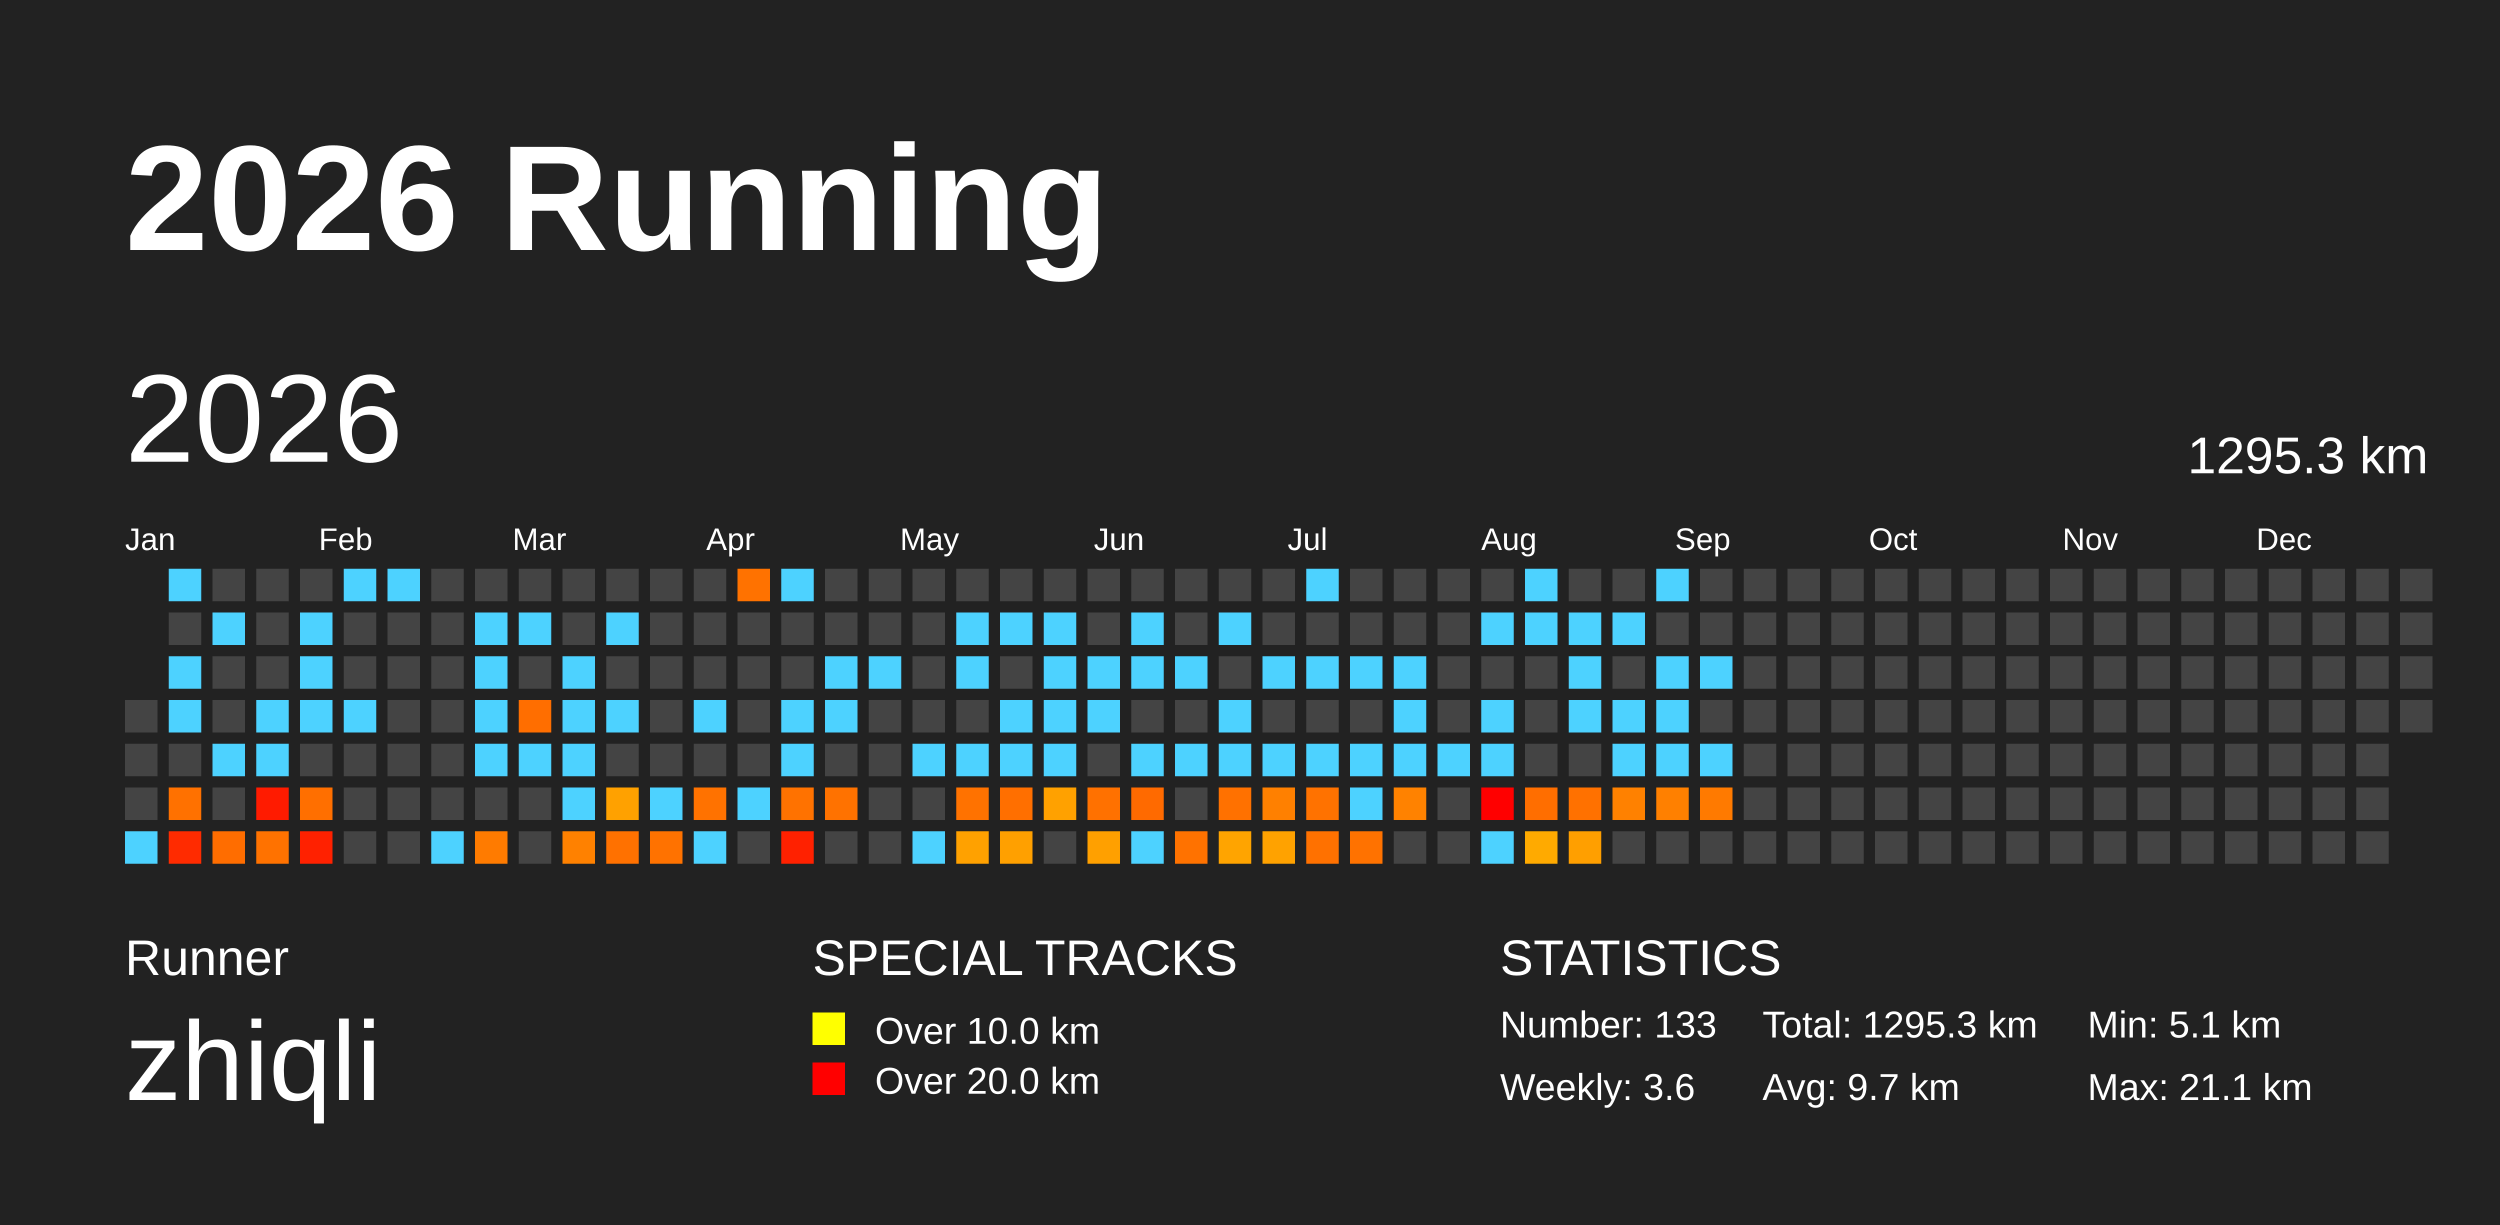
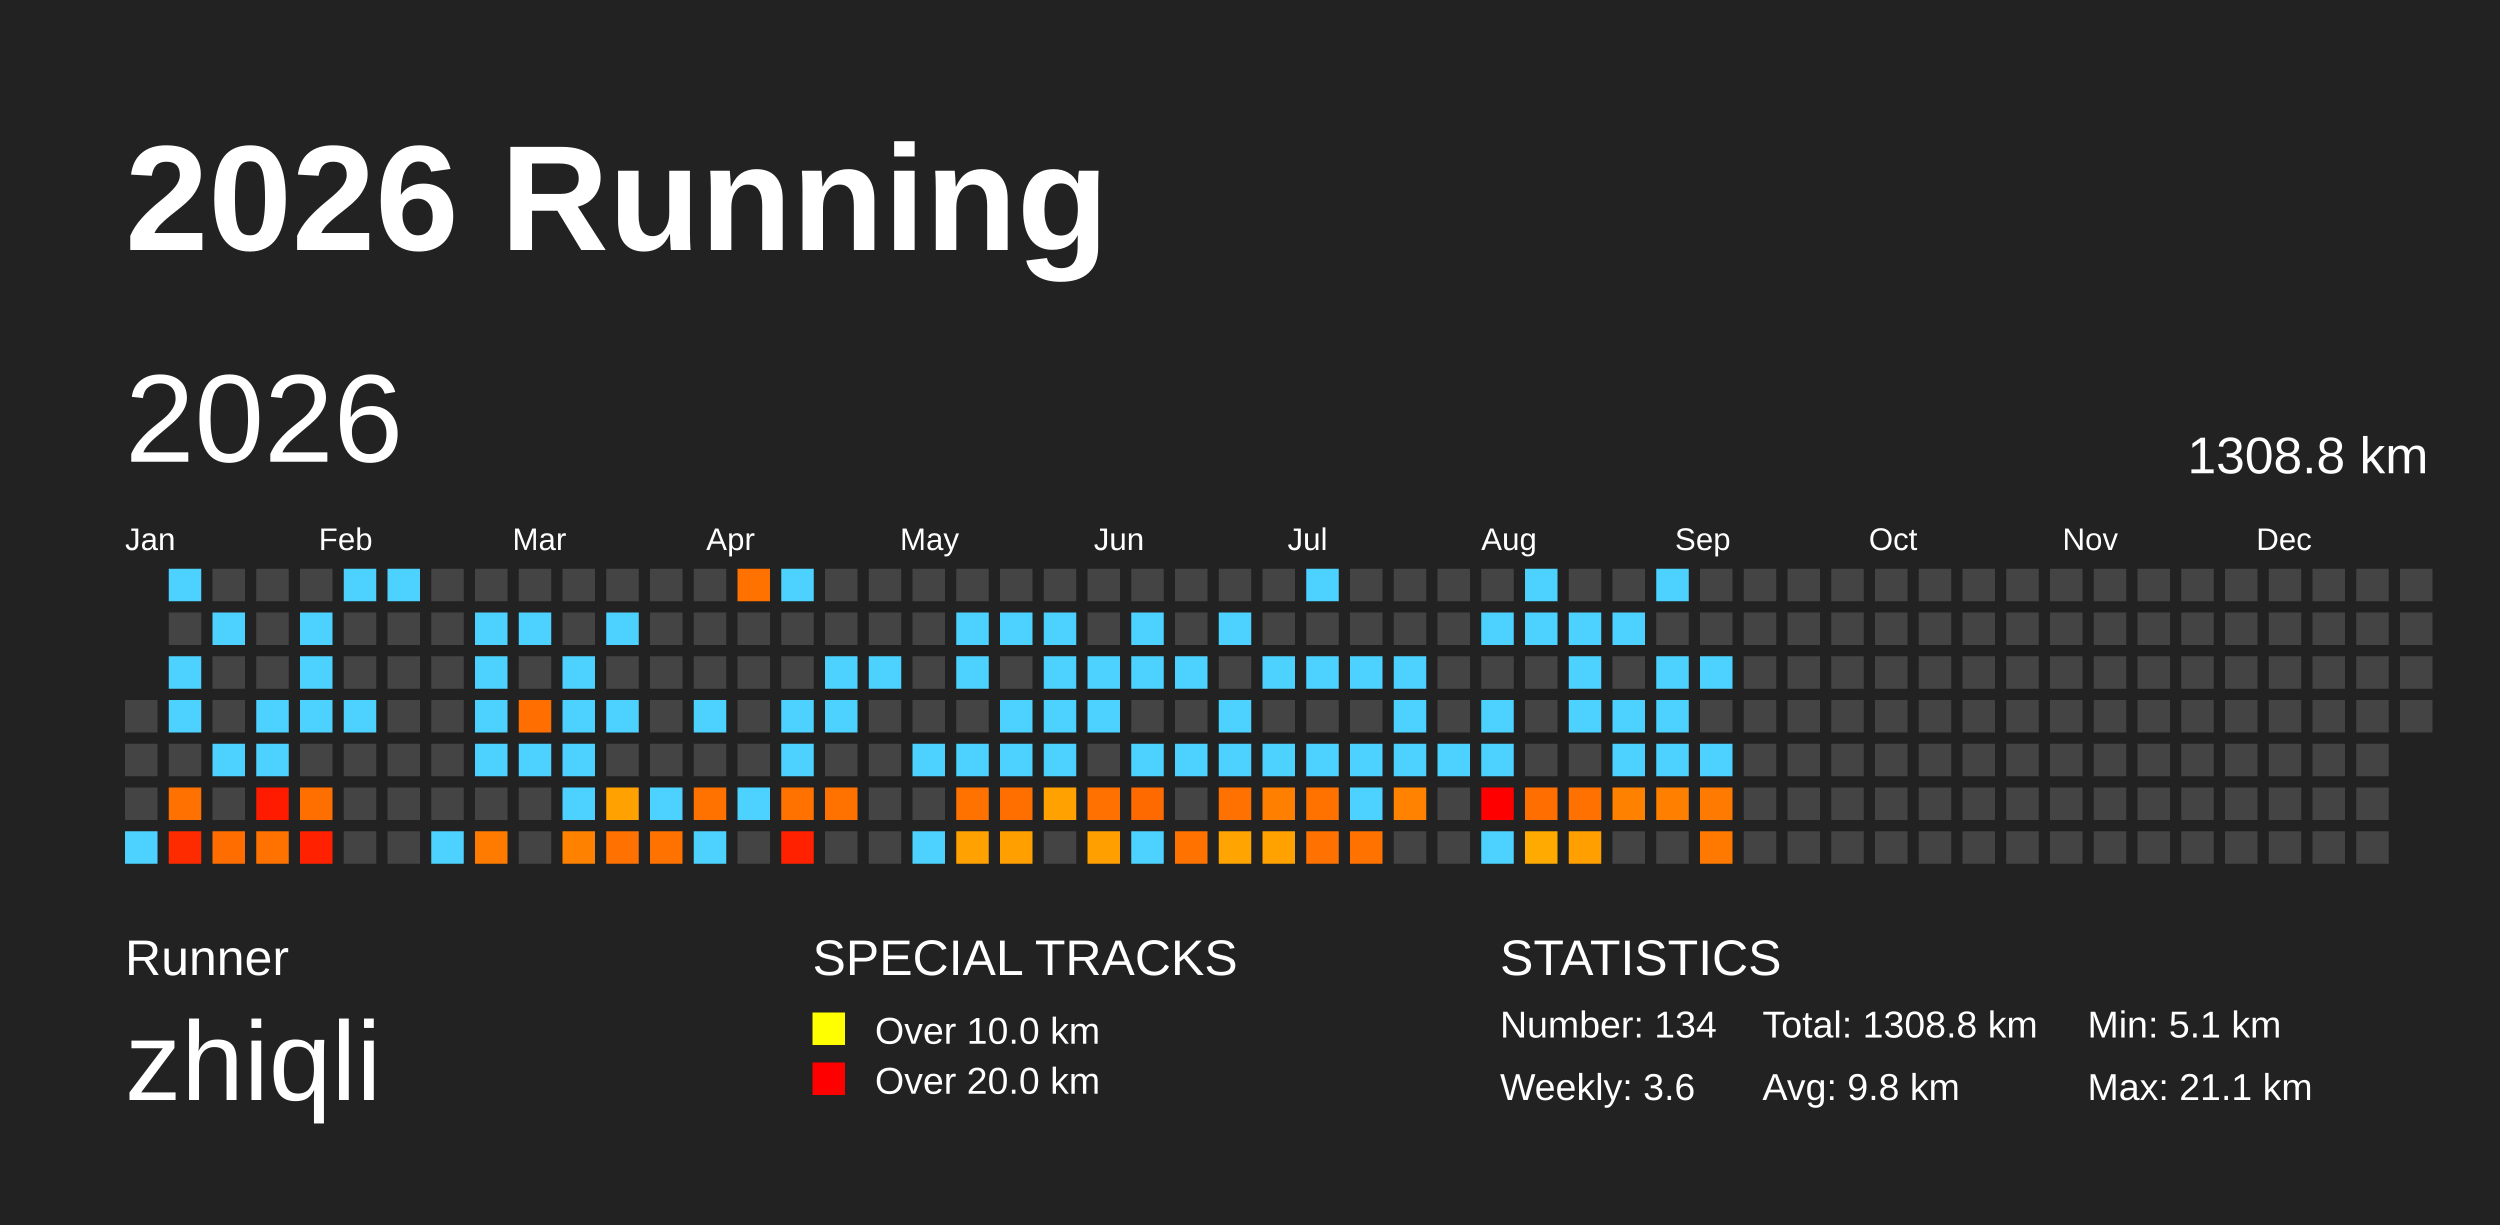
<svg xmlns="http://www.w3.org/2000/svg" baseProfile="full" height="98mm" version="1.1" viewBox="0,0,200,98" width="200mm">
  <defs />
  <rect fill="#222222" height="98" width="200" x="0" y="0" />
  <text fill="#FFFFFF" style="font-size:12px; font-family:Arial; font-weight:bold;" x="10" y="20">2026 Running</text>
  <text fill="#FFFFFF" style="font-size:4px; font-family:Arial" x="10" y="78">Runner</text>
  <text fill="#FFFFFF" style="font-size:9px; font-family:Arial" x="10" y="88">zhiqli</text>
  <text fill="#FFFFFF" style="font-size:4px; font-family:Arial" x="65" y="78">SPECIAL TRACKS</text>
  <rect fill="yellow" height="2.6" width="2.6" x="65" y="81" />
  <text fill="#FFFFFF" style="font-size:3px; font-family:Arial" x="70" y="83.5">Over 10.0 km</text>
  <rect fill="red" height="2.6" width="2.6" x="65" y="85" />
  <text fill="#FFFFFF" style="font-size:3px; font-family:Arial" x="70" y="87.5">Over 20.0 km</text>
  <text fill="#FFFFFF" style="font-size:4px; font-family:Arial" x="120" y="78">STATISTICS</text>
-   <text fill="#FFFFFF" style="font-size:3px; font-family:Arial" x="120" y="83">Number: 133</text>
+   <text fill="#FFFFFF" style="font-size:3px; font-family:Arial" x="120" y="83">Number: 134</text>
  <text fill="#FFFFFF" style="font-size:3px; font-family:Arial" x="120" y="88">Weekly: 3.6</text>
-   <text fill="#FFFFFF" style="font-size:3px; font-family:Arial" x="141" y="83">Total: 1295.3 km</text>
-   <text fill="#FFFFFF" style="font-size:3px; font-family:Arial" x="141" y="88">Avg: 9.7 km</text>
+   <text fill="#FFFFFF" style="font-size:3px; font-family:Arial" x="141" y="83">Total: 1308.8 km</text>
+   <text fill="#FFFFFF" style="font-size:3px; font-family:Arial" x="141" y="88">Avg: 9.8 km</text>
  <text fill="#FFFFFF" style="font-size:3px; font-family:Arial" x="167" y="83">Min: 5.1 km</text>
  <text fill="#FFFFFF" style="font-size:3px; font-family:Arial" x="167" y="88">Max: 21.1 km</text>
  <text dominant-baseline="hanging" fill="#FFFFFF" style="font-size:10.0px; font-family:Arial;" x="10" y="30">2026</text>
-   <text dominant-baseline="hanging" fill="#FFFFFF" style="font-size:4.125px; font-family:Arial;" x="175" y="35">1295.3 km</text>
+   <text dominant-baseline="hanging" fill="#FFFFFF" style="font-size:4.125px; font-family:Arial;" x="175" y="35">1308.8 km</text>
  <text fill="#FFFFFF" style="font-size:2.5px; font-family:Arial" x="10.0" y="44">Jan</text>
  <text fill="#FFFFFF" style="font-size:2.5px; font-family:Arial" x="25.5" y="44">Feb</text>
  <text fill="#FFFFFF" style="font-size:2.5px; font-family:Arial" x="41.0" y="44">Mar</text>
  <text fill="#FFFFFF" style="font-size:2.5px; font-family:Arial" x="56.5" y="44">Apr</text>
  <text fill="#FFFFFF" style="font-size:2.5px; font-family:Arial" x="72.0" y="44">May</text>
  <text fill="#FFFFFF" style="font-size:2.5px; font-family:Arial" x="87.5" y="44">Jun</text>
  <text fill="#FFFFFF" style="font-size:2.5px; font-family:Arial" x="103.0" y="44">Jul</text>
  <text fill="#FFFFFF" style="font-size:2.5px; font-family:Arial" x="118.5" y="44">Aug</text>
  <text fill="#FFFFFF" style="font-size:2.5px; font-family:Arial" x="134.0" y="44">Sep</text>
  <text fill="#FFFFFF" style="font-size:2.5px; font-family:Arial" x="149.5" y="44">Oct</text>
  <text fill="#FFFFFF" style="font-size:2.5px; font-family:Arial" x="165.0" y="44">Nov</text>
  <text fill="#FFFFFF" style="font-size:2.5px; font-family:Arial" x="180.5" y="44">Dec</text>
  <rect fill="#444444" height="2.6" width="2.6" x="10.0" y="56.0" />
  <rect fill="#444444" height="2.6" width="2.6" x="10.0" y="59.5" />
  <rect fill="#444444" height="2.6" width="2.6" x="10.0" y="63.0" />
  <rect fill="#4dd2ff" height="2.6" width="2.6" x="10.0" y="66.5" />
  <rect fill="#4dd2ff" height="2.6" width="2.6" x="13.5" y="45.5" />
  <rect fill="#444444" height="2.6" width="2.6" x="13.5" y="49.0" />
  <rect fill="#4dd2ff" height="2.6" width="2.6" x="13.5" y="52.5" />
  <rect fill="#4dd2ff" height="2.6" width="2.6" x="13.5" y="56.0" />
  <rect fill="#444444" height="2.6" width="2.6" x="13.5" y="59.5" />
  <rect fill="#ff7100" height="2.6" width="2.6" x="13.5" y="63.0" />
  <rect fill="#ff2b00" height="2.6" width="2.6" x="13.5" y="66.5" />
  <rect fill="#444444" height="2.6" width="2.6" x="17.0" y="45.5" />
  <rect fill="#4dd2ff" height="2.6" width="2.6" x="17.0" y="49.0" />
  <rect fill="#444444" height="2.6" width="2.6" x="17.0" y="52.5" />
  <rect fill="#444444" height="2.6" width="2.6" x="17.0" y="56.0" />
  <rect fill="#4dd2ff" height="2.6" width="2.6" x="17.0" y="59.5" />
  <rect fill="#444444" height="2.6" width="2.6" x="17.0" y="63.0" />
  <rect fill="#ff6d00" height="2.6" width="2.6" x="17.0" y="66.5" />
  <rect fill="#444444" height="2.6" width="2.6" x="20.5" y="45.5" />
  <rect fill="#444444" height="2.6" width="2.6" x="20.5" y="49.0" />
  <rect fill="#444444" height="2.6" width="2.6" x="20.5" y="52.5" />
  <rect fill="#4dd2ff" height="2.6" width="2.6" x="20.5" y="56.0" />
  <rect fill="#4dd2ff" height="2.6" width="2.6" x="20.5" y="59.5" />
  <rect fill="#ff1b00" height="2.6" width="2.6" x="20.5" y="63.0" />
  <rect fill="#ff7200" height="2.6" width="2.6" x="20.5" y="66.5" />
  <rect fill="#444444" height="2.6" width="2.6" x="24.0" y="45.5" />
  <rect fill="#4dd2ff" height="2.6" width="2.6" x="24.0" y="49.0" />
  <rect fill="#4dd2ff" height="2.6" width="2.6" x="24.0" y="52.5" />
  <rect fill="#4dd2ff" height="2.6" width="2.6" x="24.0" y="56.0" />
  <rect fill="#444444" height="2.6" width="2.6" x="24.0" y="59.5" />
  <rect fill="#ff6f00" height="2.6" width="2.6" x="24.0" y="63.0" />
  <rect fill="#ff2100" height="2.6" width="2.6" x="24.0" y="66.5" />
  <rect fill="#4dd2ff" height="2.6" width="2.6" x="27.5" y="45.5" />
  <rect fill="#444444" height="2.6" width="2.6" x="27.5" y="49.0" />
  <rect fill="#444444" height="2.6" width="2.6" x="27.5" y="52.5" />
  <rect fill="#4dd2ff" height="2.6" width="2.6" x="27.5" y="56.0" />
  <rect fill="#444444" height="2.6" width="2.6" x="27.5" y="59.5" />
  <rect fill="#444444" height="2.6" width="2.6" x="27.5" y="63.0" />
  <rect fill="#444444" height="2.6" width="2.6" x="27.5" y="66.5" />
  <rect fill="#4dd2ff" height="2.6" width="2.6" x="31.0" y="45.5" />
  <rect fill="#444444" height="2.6" width="2.6" x="31.0" y="49.0" />
  <rect fill="#444444" height="2.6" width="2.6" x="31.0" y="52.5" />
  <rect fill="#444444" height="2.6" width="2.6" x="31.0" y="56.0" />
  <rect fill="#444444" height="2.6" width="2.6" x="31.0" y="59.5" />
  <rect fill="#444444" height="2.6" width="2.6" x="31.0" y="63.0" />
  <rect fill="#444444" height="2.6" width="2.6" x="31.0" y="66.5" />
  <rect fill="#444444" height="2.6" width="2.6" x="34.5" y="45.5" />
  <rect fill="#444444" height="2.6" width="2.6" x="34.5" y="49.0" />
  <rect fill="#444444" height="2.6" width="2.6" x="34.5" y="52.5" />
  <rect fill="#444444" height="2.6" width="2.6" x="34.5" y="56.0" />
  <rect fill="#444444" height="2.6" width="2.6" x="34.5" y="59.5" />
  <rect fill="#444444" height="2.6" width="2.6" x="34.5" y="63.0" />
  <rect fill="#4dd2ff" height="2.6" width="2.6" x="34.5" y="66.5" />
  <rect fill="#444444" height="2.6" width="2.6" x="38.0" y="45.5" />
  <rect fill="#4dd2ff" height="2.6" width="2.6" x="38.0" y="49.0" />
  <rect fill="#4dd2ff" height="2.6" width="2.6" x="38.0" y="52.5" />
  <rect fill="#4dd2ff" height="2.6" width="2.6" x="38.0" y="56.0" />
  <rect fill="#4dd2ff" height="2.6" width="2.6" x="38.0" y="59.5" />
  <rect fill="#444444" height="2.6" width="2.6" x="38.0" y="63.0" />
  <rect fill="#ff7b00" height="2.6" width="2.6" x="38.0" y="66.5" />
  <rect fill="#444444" height="2.6" width="2.6" x="41.5" y="45.5" />
  <rect fill="#4dd2ff" height="2.6" width="2.6" x="41.5" y="49.0" />
  <rect fill="#444444" height="2.6" width="2.6" x="41.5" y="52.5" />
  <rect fill="#ff6e00" height="2.6" width="2.6" x="41.5" y="56.0" />
  <rect fill="#4dd2ff" height="2.6" width="2.6" x="41.5" y="59.5" />
  <rect fill="#444444" height="2.6" width="2.6" x="41.5" y="63.0" />
  <rect fill="#444444" height="2.6" width="2.6" x="41.5" y="66.5" />
  <rect fill="#444444" height="2.6" width="2.6" x="45.0" y="45.5" />
  <rect fill="#444444" height="2.6" width="2.6" x="45.0" y="49.0" />
  <rect fill="#4dd2ff" height="2.6" width="2.6" x="45.0" y="52.5" />
  <rect fill="#4dd2ff" height="2.6" width="2.6" x="45.0" y="56.0" />
  <rect fill="#4dd2ff" height="2.6" width="2.6" x="45.0" y="59.5" />
  <rect fill="#4dd2ff" height="2.6" width="2.6" x="45.0" y="63.0" />
  <rect fill="#ff8100" height="2.6" width="2.6" x="45.0" y="66.5" />
  <rect fill="#444444" height="2.6" width="2.6" x="48.5" y="45.5" />
  <rect fill="#4dd2ff" height="2.6" width="2.6" x="48.5" y="49.0" />
  <rect fill="#444444" height="2.6" width="2.6" x="48.5" y="52.5" />
  <rect fill="#4dd2ff" height="2.6" width="2.6" x="48.5" y="56.0" />
  <rect fill="#444444" height="2.6" width="2.6" x="48.5" y="59.5" />
  <rect fill="#ffa100" height="2.6" width="2.6" x="48.5" y="63.0" />
  <rect fill="#ff7100" height="2.6" width="2.6" x="48.5" y="66.5" />
  <rect fill="#444444" height="2.6" width="2.6" x="52.0" y="45.5" />
  <rect fill="#444444" height="2.6" width="2.6" x="52.0" y="49.0" />
  <rect fill="#444444" height="2.6" width="2.6" x="52.0" y="52.5" />
  <rect fill="#444444" height="2.6" width="2.6" x="52.0" y="56.0" />
  <rect fill="#444444" height="2.6" width="2.6" x="52.0" y="59.5" />
  <rect fill="#4dd2ff" height="2.6" width="2.6" x="52.0" y="63.0" />
  <rect fill="#ff7200" height="2.6" width="2.6" x="52.0" y="66.5" />
  <rect fill="#444444" height="2.6" width="2.6" x="55.5" y="45.5" />
  <rect fill="#444444" height="2.6" width="2.6" x="55.5" y="49.0" />
  <rect fill="#444444" height="2.6" width="2.6" x="55.5" y="52.5" />
  <rect fill="#4dd2ff" height="2.6" width="2.6" x="55.5" y="56.0" />
  <rect fill="#444444" height="2.6" width="2.6" x="55.5" y="59.5" />
  <rect fill="#ff7200" height="2.6" width="2.6" x="55.5" y="63.0" />
  <rect fill="#4dd2ff" height="2.6" width="2.6" x="55.5" y="66.5" />
  <rect fill="#ff7200" height="2.6" width="2.6" x="59.0" y="45.5" />
  <rect fill="#444444" height="2.6" width="2.6" x="59.0" y="49.0" />
  <rect fill="#444444" height="2.6" width="2.6" x="59.0" y="52.5" />
  <rect fill="#444444" height="2.6" width="2.6" x="59.0" y="56.0" />
  <rect fill="#444444" height="2.6" width="2.6" x="59.0" y="59.5" />
  <rect fill="#4dd2ff" height="2.6" width="2.6" x="59.0" y="63.0" />
  <rect fill="#444444" height="2.6" width="2.6" x="59.0" y="66.5" />
  <rect fill="#4dd2ff" height="2.6" width="2.6" x="62.5" y="45.5" />
  <rect fill="#444444" height="2.6" width="2.6" x="62.5" y="49.0" />
  <rect fill="#444444" height="2.6" width="2.6" x="62.5" y="52.5" />
  <rect fill="#4dd2ff" height="2.6" width="2.6" x="62.5" y="56.0" />
  <rect fill="#4dd2ff" height="2.6" width="2.6" x="62.5" y="59.5" />
  <rect fill="#ff7200" height="2.6" width="2.6" x="62.5" y="63.0" />
  <rect fill="#ff2100" height="2.6" width="2.6" x="62.5" y="66.5" />
  <rect fill="#444444" height="2.6" width="2.6" x="66.0" y="45.5" />
  <rect fill="#444444" height="2.6" width="2.6" x="66.0" y="49.0" />
  <rect fill="#4dd2ff" height="2.6" width="2.6" x="66.0" y="52.5" />
  <rect fill="#4dd2ff" height="2.6" width="2.6" x="66.0" y="56.0" />
  <rect fill="#444444" height="2.6" width="2.6" x="66.0" y="59.5" />
  <rect fill="#ff7200" height="2.6" width="2.6" x="66.0" y="63.0" />
  <rect fill="#444444" height="2.6" width="2.6" x="66.0" y="66.5" />
  <rect fill="#444444" height="2.6" width="2.6" x="69.5" y="45.5" />
  <rect fill="#444444" height="2.6" width="2.6" x="69.5" y="49.0" />
  <rect fill="#4dd2ff" height="2.6" width="2.6" x="69.5" y="52.5" />
  <rect fill="#444444" height="2.6" width="2.6" x="69.5" y="56.0" />
  <rect fill="#444444" height="2.6" width="2.6" x="69.5" y="59.5" />
  <rect fill="#444444" height="2.6" width="2.6" x="69.5" y="63.0" />
  <rect fill="#444444" height="2.6" width="2.6" x="69.5" y="66.5" />
  <rect fill="#444444" height="2.6" width="2.6" x="73.0" y="45.5" />
  <rect fill="#444444" height="2.6" width="2.6" x="73.0" y="49.0" />
  <rect fill="#444444" height="2.6" width="2.6" x="73.0" y="52.5" />
  <rect fill="#444444" height="2.6" width="2.6" x="73.0" y="56.0" />
  <rect fill="#4dd2ff" height="2.6" width="2.6" x="73.0" y="59.5" />
  <rect fill="#444444" height="2.6" width="2.6" x="73.0" y="63.0" />
  <rect fill="#4dd2ff" height="2.6" width="2.6" x="73.0" y="66.5" />
  <rect fill="#444444" height="2.6" width="2.6" x="76.5" y="45.5" />
  <rect fill="#4dd2ff" height="2.6" width="2.6" x="76.5" y="49.0" />
  <rect fill="#4dd2ff" height="2.6" width="2.6" x="76.5" y="52.5" />
  <rect fill="#444444" height="2.6" width="2.6" x="76.5" y="56.0" />
  <rect fill="#4dd2ff" height="2.6" width="2.6" x="76.5" y="59.5" />
  <rect fill="#ff7200" height="2.6" width="2.6" x="76.5" y="63.0" />
  <rect fill="#ffa100" height="2.6" width="2.6" x="76.5" y="66.5" />
  <rect fill="#444444" height="2.6" width="2.6" x="80.0" y="45.5" />
  <rect fill="#4dd2ff" height="2.6" width="2.6" x="80.0" y="49.0" />
  <rect fill="#444444" height="2.6" width="2.6" x="80.0" y="52.5" />
  <rect fill="#4dd2ff" height="2.6" width="2.6" x="80.0" y="56.0" />
  <rect fill="#4dd2ff" height="2.6" width="2.6" x="80.0" y="59.5" />
  <rect fill="#ff6f00" height="2.6" width="2.6" x="80.0" y="63.0" />
  <rect fill="#ffa000" height="2.6" width="2.6" x="80.0" y="66.5" />
  <rect fill="#444444" height="2.6" width="2.6" x="83.5" y="45.5" />
  <rect fill="#4dd2ff" height="2.6" width="2.6" x="83.5" y="49.0" />
  <rect fill="#4dd2ff" height="2.6" width="2.6" x="83.5" y="52.5" />
  <rect fill="#4dd2ff" height="2.6" width="2.6" x="83.5" y="56.0" />
  <rect fill="#4dd2ff" height="2.6" width="2.6" x="83.5" y="59.5" />
  <rect fill="#ffa100" height="2.6" width="2.6" x="83.5" y="63.0" />
  <rect fill="#444444" height="2.6" width="2.6" x="83.5" y="66.5" />
  <rect fill="#444444" height="2.6" width="2.6" x="87.0" y="45.5" />
  <rect fill="#444444" height="2.6" width="2.6" x="87.0" y="49.0" />
  <rect fill="#4dd2ff" height="2.6" width="2.6" x="87.0" y="52.5" />
  <rect fill="#4dd2ff" height="2.6" width="2.6" x="87.0" y="56.0" />
  <rect fill="#444444" height="2.6" width="2.6" x="87.0" y="59.5" />
  <rect fill="#ff7100" height="2.6" width="2.6" x="87.0" y="63.0" />
  <rect fill="#ffa000" height="2.6" width="2.6" x="87.0" y="66.5" />
  <rect fill="#444444" height="2.6" width="2.6" x="90.5" y="45.5" />
  <rect fill="#4dd2ff" height="2.6" width="2.6" x="90.5" y="49.0" />
  <rect fill="#4dd2ff" height="2.6" width="2.6" x="90.5" y="52.5" />
  <rect fill="#444444" height="2.6" width="2.6" x="90.5" y="56.0" />
  <rect fill="#4dd2ff" height="2.6" width="2.6" x="90.5" y="59.5" />
  <rect fill="#ff6a00" height="2.6" width="2.6" x="90.5" y="63.0" />
  <rect fill="#4dd2ff" height="2.6" width="2.6" x="90.5" y="66.5" />
  <rect fill="#444444" height="2.6" width="2.6" x="94.0" y="45.5" />
  <rect fill="#444444" height="2.6" width="2.6" x="94.0" y="49.0" />
  <rect fill="#4dd2ff" height="2.6" width="2.6" x="94.0" y="52.5" />
  <rect fill="#444444" height="2.6" width="2.6" x="94.0" y="56.0" />
  <rect fill="#4dd2ff" height="2.6" width="2.6" x="94.0" y="59.5" />
  <rect fill="#444444" height="2.6" width="2.6" x="94.0" y="63.0" />
  <rect fill="#ff7200" height="2.6" width="2.6" x="94.0" y="66.5" />
  <rect fill="#444444" height="2.6" width="2.6" x="97.5" y="45.5" />
  <rect fill="#4dd2ff" height="2.6" width="2.6" x="97.5" y="49.0" />
  <rect fill="#444444" height="2.6" width="2.6" x="97.5" y="52.5" />
  <rect fill="#4dd2ff" height="2.6" width="2.6" x="97.5" y="56.0" />
  <rect fill="#4dd2ff" height="2.6" width="2.6" x="97.5" y="59.5" />
  <rect fill="#ff7100" height="2.6" width="2.6" x="97.5" y="63.0" />
  <rect fill="#ffa400" height="2.6" width="2.6" x="97.5" y="66.5" />
  <rect fill="#444444" height="2.6" width="2.6" x="101.0" y="45.5" />
  <rect fill="#444444" height="2.6" width="2.6" x="101.0" y="49.0" />
  <rect fill="#4dd2ff" height="2.6" width="2.6" x="101.0" y="52.5" />
  <rect fill="#444444" height="2.6" width="2.6" x="101.0" y="56.0" />
  <rect fill="#4dd2ff" height="2.6" width="2.6" x="101.0" y="59.5" />
  <rect fill="#ff8000" height="2.6" width="2.6" x="101.0" y="63.0" />
  <rect fill="#ffa200" height="2.6" width="2.6" x="101.0" y="66.5" />
  <rect fill="#4dd2ff" height="2.6" width="2.6" x="104.5" y="45.5" />
  <rect fill="#444444" height="2.6" width="2.6" x="104.5" y="49.0" />
  <rect fill="#4dd2ff" height="2.6" width="2.6" x="104.5" y="52.5" />
  <rect fill="#444444" height="2.6" width="2.6" x="104.5" y="56.0" />
  <rect fill="#4dd2ff" height="2.6" width="2.6" x="104.5" y="59.5" />
  <rect fill="#ff7200" height="2.6" width="2.6" x="104.5" y="63.0" />
  <rect fill="#ff7100" height="2.6" width="2.6" x="104.5" y="66.5" />
  <rect fill="#444444" height="2.6" width="2.6" x="108.0" y="45.5" />
  <rect fill="#444444" height="2.6" width="2.6" x="108.0" y="49.0" />
  <rect fill="#4dd2ff" height="2.6" width="2.6" x="108.0" y="52.5" />
  <rect fill="#444444" height="2.6" width="2.6" x="108.0" y="56.0" />
  <rect fill="#4dd2ff" height="2.6" width="2.6" x="108.0" y="59.5" />
  <rect fill="#4dd2ff" height="2.6" width="2.6" x="108.0" y="63.0" />
  <rect fill="#ff7200" height="2.6" width="2.6" x="108.0" y="66.5" />
  <rect fill="#444444" height="2.6" width="2.6" x="111.5" y="45.5" />
  <rect fill="#444444" height="2.6" width="2.6" x="111.5" y="49.0" />
  <rect fill="#4dd2ff" height="2.6" width="2.6" x="111.5" y="52.5" />
  <rect fill="#4dd2ff" height="2.6" width="2.6" x="111.5" y="56.0" />
  <rect fill="#4dd2ff" height="2.6" width="2.6" x="111.5" y="59.5" />
  <rect fill="#ff8200" height="2.6" width="2.6" x="111.5" y="63.0" />
  <rect fill="#444444" height="2.6" width="2.6" x="111.5" y="66.5" />
  <rect fill="#444444" height="2.6" width="2.6" x="115.0" y="45.5" />
  <rect fill="#444444" height="2.6" width="2.6" x="115.0" y="49.0" />
  <rect fill="#444444" height="2.6" width="2.6" x="115.0" y="52.5" />
  <rect fill="#444444" height="2.6" width="2.6" x="115.0" y="56.0" />
  <rect fill="#4dd2ff" height="2.6" width="2.6" x="115.0" y="59.5" />
  <rect fill="#444444" height="2.6" width="2.6" x="115.0" y="63.0" />
  <rect fill="#444444" height="2.6" width="2.6" x="115.0" y="66.5" />
  <rect fill="#444444" height="2.6" width="2.6" x="118.5" y="45.5" />
  <rect fill="#4dd2ff" height="2.6" width="2.6" x="118.5" y="49.0" />
  <rect fill="#444444" height="2.6" width="2.6" x="118.5" y="52.5" />
  <rect fill="#4dd2ff" height="2.6" width="2.6" x="118.5" y="56.0" />
  <rect fill="#4dd2ff" height="2.6" width="2.6" x="118.5" y="59.5" />
  <rect fill="red" height="2.6" width="2.6" x="118.5" y="63.0" />
  <rect fill="#4dd2ff" height="2.6" width="2.6" x="118.5" y="66.5" />
  <rect fill="#4dd2ff" height="2.6" width="2.6" x="122.0" y="45.5" />
  <rect fill="#4dd2ff" height="2.6" width="2.6" x="122.0" y="49.0" />
  <rect fill="#444444" height="2.6" width="2.6" x="122.0" y="52.5" />
  <rect fill="#444444" height="2.6" width="2.6" x="122.0" y="56.0" />
  <rect fill="#444444" height="2.6" width="2.6" x="122.0" y="59.5" />
  <rect fill="#ff6e00" height="2.6" width="2.6" x="122.0" y="63.0" />
  <rect fill="#ffaa00" height="2.6" width="2.6" x="122.0" y="66.5" />
  <rect fill="#444444" height="2.6" width="2.6" x="125.5" y="45.5" />
  <rect fill="#4dd2ff" height="2.6" width="2.6" x="125.5" y="49.0" />
  <rect fill="#4dd2ff" height="2.6" width="2.6" x="125.5" y="52.5" />
  <rect fill="#4dd2ff" height="2.6" width="2.6" x="125.5" y="56.0" />
  <rect fill="#444444" height="2.6" width="2.6" x="125.5" y="59.5" />
  <rect fill="#ff7100" height="2.6" width="2.6" x="125.5" y="63.0" />
  <rect fill="#ff9f00" height="2.6" width="2.6" x="125.5" y="66.5" />
  <rect fill="#444444" height="2.6" width="2.6" x="129.0" y="45.5" />
  <rect fill="#4dd2ff" height="2.6" width="2.6" x="129.0" y="49.0" />
  <rect fill="#444444" height="2.6" width="2.6" x="129.0" y="52.5" />
  <rect fill="#4dd2ff" height="2.6" width="2.6" x="129.0" y="56.0" />
  <rect fill="#4dd2ff" height="2.6" width="2.6" x="129.0" y="59.5" />
  <rect fill="#ff8100" height="2.6" width="2.6" x="129.0" y="63.0" />
  <rect fill="#444444" height="2.6" width="2.6" x="129.0" y="66.5" />
  <rect fill="#4dd2ff" height="2.6" width="2.6" x="132.5" y="45.5" />
  <rect fill="#444444" height="2.6" width="2.6" x="132.5" y="49.0" />
  <rect fill="#4dd2ff" height="2.6" width="2.6" x="132.5" y="52.5" />
  <rect fill="#4dd2ff" height="2.6" width="2.6" x="132.5" y="56.0" />
  <rect fill="#4dd2ff" height="2.6" width="2.6" x="132.5" y="59.5" />
  <rect fill="#ff8000" height="2.6" width="2.6" x="132.5" y="63.0" />
  <rect fill="#444444" height="2.6" width="2.6" x="132.5" y="66.5" />
  <rect fill="#444444" height="2.6" width="2.6" x="136.0" y="45.5" />
  <rect fill="#444444" height="2.6" width="2.6" x="136.0" y="49.0" />
  <rect fill="#4dd2ff" height="2.6" width="2.6" x="136.0" y="52.5" />
  <rect fill="#444444" height="2.6" width="2.6" x="136.0" y="56.0" />
  <rect fill="#4dd2ff" height="2.6" width="2.6" x="136.0" y="59.5" />
  <rect fill="#ff7a00" height="2.6" width="2.6" x="136.0" y="63.0" />
-   <rect fill="#444444" height="2.6" width="2.6" x="136.0" y="66.5" />
+   <rect fill="#ff7800" height="2.6" width="2.6" x="136.0" y="66.5" />
  <rect fill="#444444" height="2.6" width="2.6" x="139.5" y="45.5" />
  <rect fill="#444444" height="2.6" width="2.6" x="139.5" y="49.0" />
  <rect fill="#444444" height="2.6" width="2.6" x="139.5" y="52.5" />
  <rect fill="#444444" height="2.6" width="2.6" x="139.5" y="56.0" />
  <rect fill="#444444" height="2.6" width="2.6" x="139.5" y="59.5" />
  <rect fill="#444444" height="2.6" width="2.6" x="139.5" y="63.0" />
  <rect fill="#444444" height="2.6" width="2.6" x="139.5" y="66.5" />
  <rect fill="#444444" height="2.6" width="2.6" x="143.0" y="45.5" />
  <rect fill="#444444" height="2.6" width="2.6" x="143.0" y="49.0" />
  <rect fill="#444444" height="2.6" width="2.6" x="143.0" y="52.5" />
  <rect fill="#444444" height="2.6" width="2.6" x="143.0" y="56.0" />
  <rect fill="#444444" height="2.6" width="2.6" x="143.0" y="59.5" />
  <rect fill="#444444" height="2.6" width="2.6" x="143.0" y="63.0" />
  <rect fill="#444444" height="2.6" width="2.6" x="143.0" y="66.5" />
  <rect fill="#444444" height="2.6" width="2.6" x="146.5" y="45.5" />
  <rect fill="#444444" height="2.6" width="2.6" x="146.5" y="49.0" />
  <rect fill="#444444" height="2.6" width="2.6" x="146.5" y="52.5" />
  <rect fill="#444444" height="2.6" width="2.6" x="146.5" y="56.0" />
  <rect fill="#444444" height="2.6" width="2.6" x="146.5" y="59.5" />
  <rect fill="#444444" height="2.6" width="2.6" x="146.5" y="63.0" />
  <rect fill="#444444" height="2.6" width="2.6" x="146.5" y="66.5" />
  <rect fill="#444444" height="2.6" width="2.6" x="150.0" y="45.5" />
  <rect fill="#444444" height="2.6" width="2.6" x="150.0" y="49.0" />
  <rect fill="#444444" height="2.6" width="2.6" x="150.0" y="52.5" />
  <rect fill="#444444" height="2.6" width="2.6" x="150.0" y="56.0" />
  <rect fill="#444444" height="2.6" width="2.6" x="150.0" y="59.5" />
  <rect fill="#444444" height="2.6" width="2.6" x="150.0" y="63.0" />
  <rect fill="#444444" height="2.6" width="2.6" x="150.0" y="66.5" />
  <rect fill="#444444" height="2.6" width="2.6" x="153.5" y="45.5" />
  <rect fill="#444444" height="2.6" width="2.6" x="153.5" y="49.0" />
  <rect fill="#444444" height="2.6" width="2.6" x="153.5" y="52.5" />
  <rect fill="#444444" height="2.6" width="2.6" x="153.5" y="56.0" />
  <rect fill="#444444" height="2.6" width="2.6" x="153.5" y="59.5" />
  <rect fill="#444444" height="2.6" width="2.6" x="153.5" y="63.0" />
  <rect fill="#444444" height="2.6" width="2.6" x="153.5" y="66.5" />
  <rect fill="#444444" height="2.6" width="2.6" x="157.0" y="45.5" />
  <rect fill="#444444" height="2.6" width="2.6" x="157.0" y="49.0" />
  <rect fill="#444444" height="2.6" width="2.6" x="157.0" y="52.5" />
  <rect fill="#444444" height="2.6" width="2.6" x="157.0" y="56.0" />
  <rect fill="#444444" height="2.6" width="2.6" x="157.0" y="59.5" />
  <rect fill="#444444" height="2.6" width="2.6" x="157.0" y="63.0" />
  <rect fill="#444444" height="2.6" width="2.6" x="157.0" y="66.5" />
  <rect fill="#444444" height="2.6" width="2.6" x="160.5" y="45.5" />
  <rect fill="#444444" height="2.6" width="2.6" x="160.5" y="49.0" />
  <rect fill="#444444" height="2.6" width="2.6" x="160.5" y="52.5" />
  <rect fill="#444444" height="2.6" width="2.6" x="160.5" y="56.0" />
  <rect fill="#444444" height="2.6" width="2.6" x="160.5" y="59.5" />
  <rect fill="#444444" height="2.6" width="2.6" x="160.5" y="63.0" />
  <rect fill="#444444" height="2.6" width="2.6" x="160.5" y="66.5" />
  <rect fill="#444444" height="2.6" width="2.6" x="164.0" y="45.5" />
  <rect fill="#444444" height="2.6" width="2.6" x="164.0" y="49.0" />
  <rect fill="#444444" height="2.6" width="2.6" x="164.0" y="52.5" />
  <rect fill="#444444" height="2.6" width="2.6" x="164.0" y="56.0" />
  <rect fill="#444444" height="2.6" width="2.6" x="164.0" y="59.5" />
  <rect fill="#444444" height="2.6" width="2.6" x="164.0" y="63.0" />
  <rect fill="#444444" height="2.6" width="2.6" x="164.0" y="66.5" />
  <rect fill="#444444" height="2.6" width="2.6" x="167.5" y="45.5" />
  <rect fill="#444444" height="2.6" width="2.6" x="167.5" y="49.0" />
  <rect fill="#444444" height="2.6" width="2.6" x="167.5" y="52.5" />
  <rect fill="#444444" height="2.6" width="2.6" x="167.5" y="56.0" />
  <rect fill="#444444" height="2.6" width="2.6" x="167.5" y="59.5" />
  <rect fill="#444444" height="2.6" width="2.6" x="167.5" y="63.0" />
  <rect fill="#444444" height="2.6" width="2.6" x="167.5" y="66.5" />
  <rect fill="#444444" height="2.6" width="2.6" x="171.0" y="45.5" />
  <rect fill="#444444" height="2.6" width="2.6" x="171.0" y="49.0" />
  <rect fill="#444444" height="2.6" width="2.6" x="171.0" y="52.5" />
  <rect fill="#444444" height="2.6" width="2.6" x="171.0" y="56.0" />
  <rect fill="#444444" height="2.6" width="2.6" x="171.0" y="59.5" />
  <rect fill="#444444" height="2.6" width="2.6" x="171.0" y="63.0" />
  <rect fill="#444444" height="2.6" width="2.6" x="171.0" y="66.5" />
  <rect fill="#444444" height="2.6" width="2.6" x="174.5" y="45.5" />
  <rect fill="#444444" height="2.6" width="2.6" x="174.5" y="49.0" />
  <rect fill="#444444" height="2.6" width="2.6" x="174.5" y="52.5" />
  <rect fill="#444444" height="2.6" width="2.6" x="174.5" y="56.0" />
  <rect fill="#444444" height="2.6" width="2.6" x="174.5" y="59.5" />
  <rect fill="#444444" height="2.6" width="2.6" x="174.5" y="63.0" />
  <rect fill="#444444" height="2.6" width="2.6" x="174.5" y="66.5" />
  <rect fill="#444444" height="2.6" width="2.6" x="178.0" y="45.5" />
  <rect fill="#444444" height="2.6" width="2.6" x="178.0" y="49.0" />
  <rect fill="#444444" height="2.6" width="2.6" x="178.0" y="52.5" />
  <rect fill="#444444" height="2.6" width="2.6" x="178.0" y="56.0" />
  <rect fill="#444444" height="2.6" width="2.6" x="178.0" y="59.5" />
  <rect fill="#444444" height="2.6" width="2.6" x="178.0" y="63.0" />
  <rect fill="#444444" height="2.6" width="2.6" x="178.0" y="66.5" />
  <rect fill="#444444" height="2.6" width="2.6" x="181.5" y="45.5" />
  <rect fill="#444444" height="2.6" width="2.6" x="181.5" y="49.0" />
  <rect fill="#444444" height="2.6" width="2.6" x="181.5" y="52.5" />
  <rect fill="#444444" height="2.6" width="2.6" x="181.5" y="56.0" />
  <rect fill="#444444" height="2.6" width="2.6" x="181.5" y="59.5" />
  <rect fill="#444444" height="2.6" width="2.6" x="181.5" y="63.0" />
  <rect fill="#444444" height="2.6" width="2.6" x="181.5" y="66.5" />
  <rect fill="#444444" height="2.6" width="2.6" x="185.0" y="45.5" />
  <rect fill="#444444" height="2.6" width="2.6" x="185.0" y="49.0" />
  <rect fill="#444444" height="2.6" width="2.6" x="185.0" y="52.5" />
  <rect fill="#444444" height="2.6" width="2.6" x="185.0" y="56.0" />
  <rect fill="#444444" height="2.6" width="2.6" x="185.0" y="59.5" />
  <rect fill="#444444" height="2.6" width="2.6" x="185.0" y="63.0" />
  <rect fill="#444444" height="2.6" width="2.6" x="185.0" y="66.5" />
  <rect fill="#444444" height="2.6" width="2.6" x="188.5" y="45.5" />
  <rect fill="#444444" height="2.6" width="2.6" x="188.5" y="49.0" />
  <rect fill="#444444" height="2.6" width="2.6" x="188.5" y="52.5" />
  <rect fill="#444444" height="2.6" width="2.6" x="188.5" y="56.0" />
  <rect fill="#444444" height="2.6" width="2.6" x="188.5" y="59.5" />
  <rect fill="#444444" height="2.6" width="2.6" x="188.5" y="63.0" />
  <rect fill="#444444" height="2.6" width="2.6" x="188.5" y="66.5" />
  <rect fill="#444444" height="2.6" width="2.6" x="192.0" y="45.5" />
  <rect fill="#444444" height="2.6" width="2.6" x="192.0" y="49.0" />
  <rect fill="#444444" height="2.6" width="2.6" x="192.0" y="52.5" />
  <rect fill="#444444" height="2.6" width="2.6" x="192.0" y="56.0" />
</svg>
